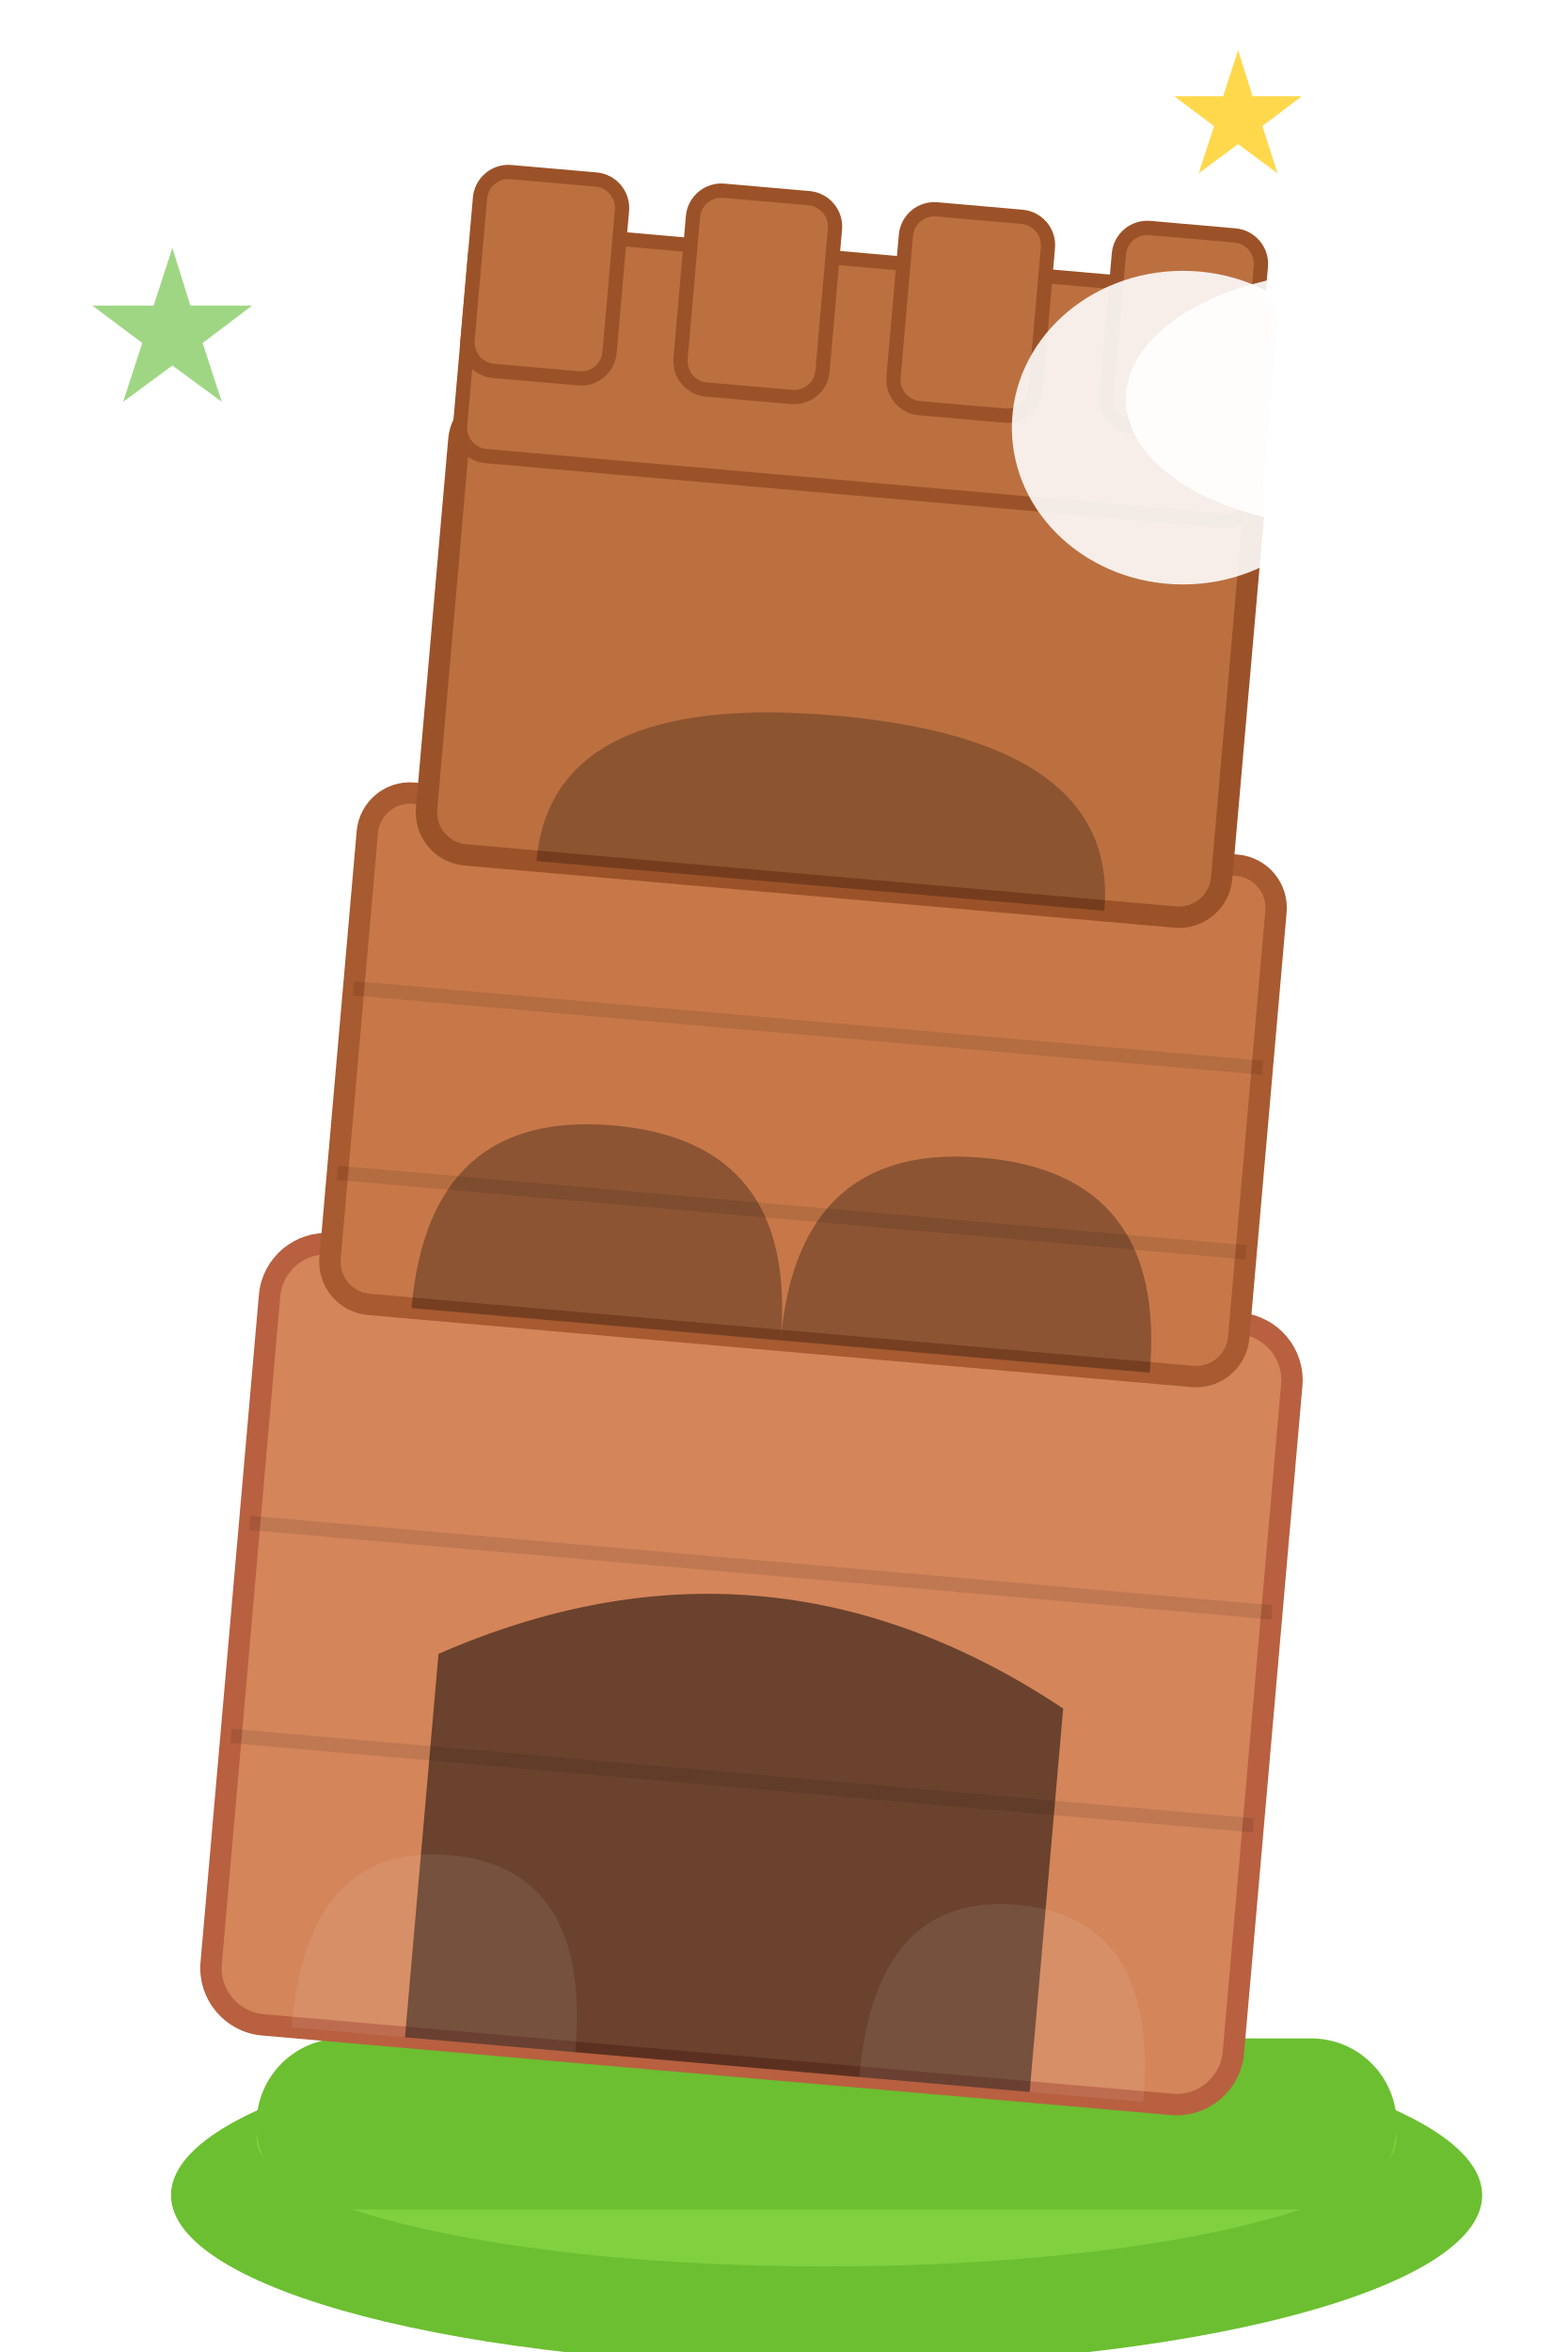
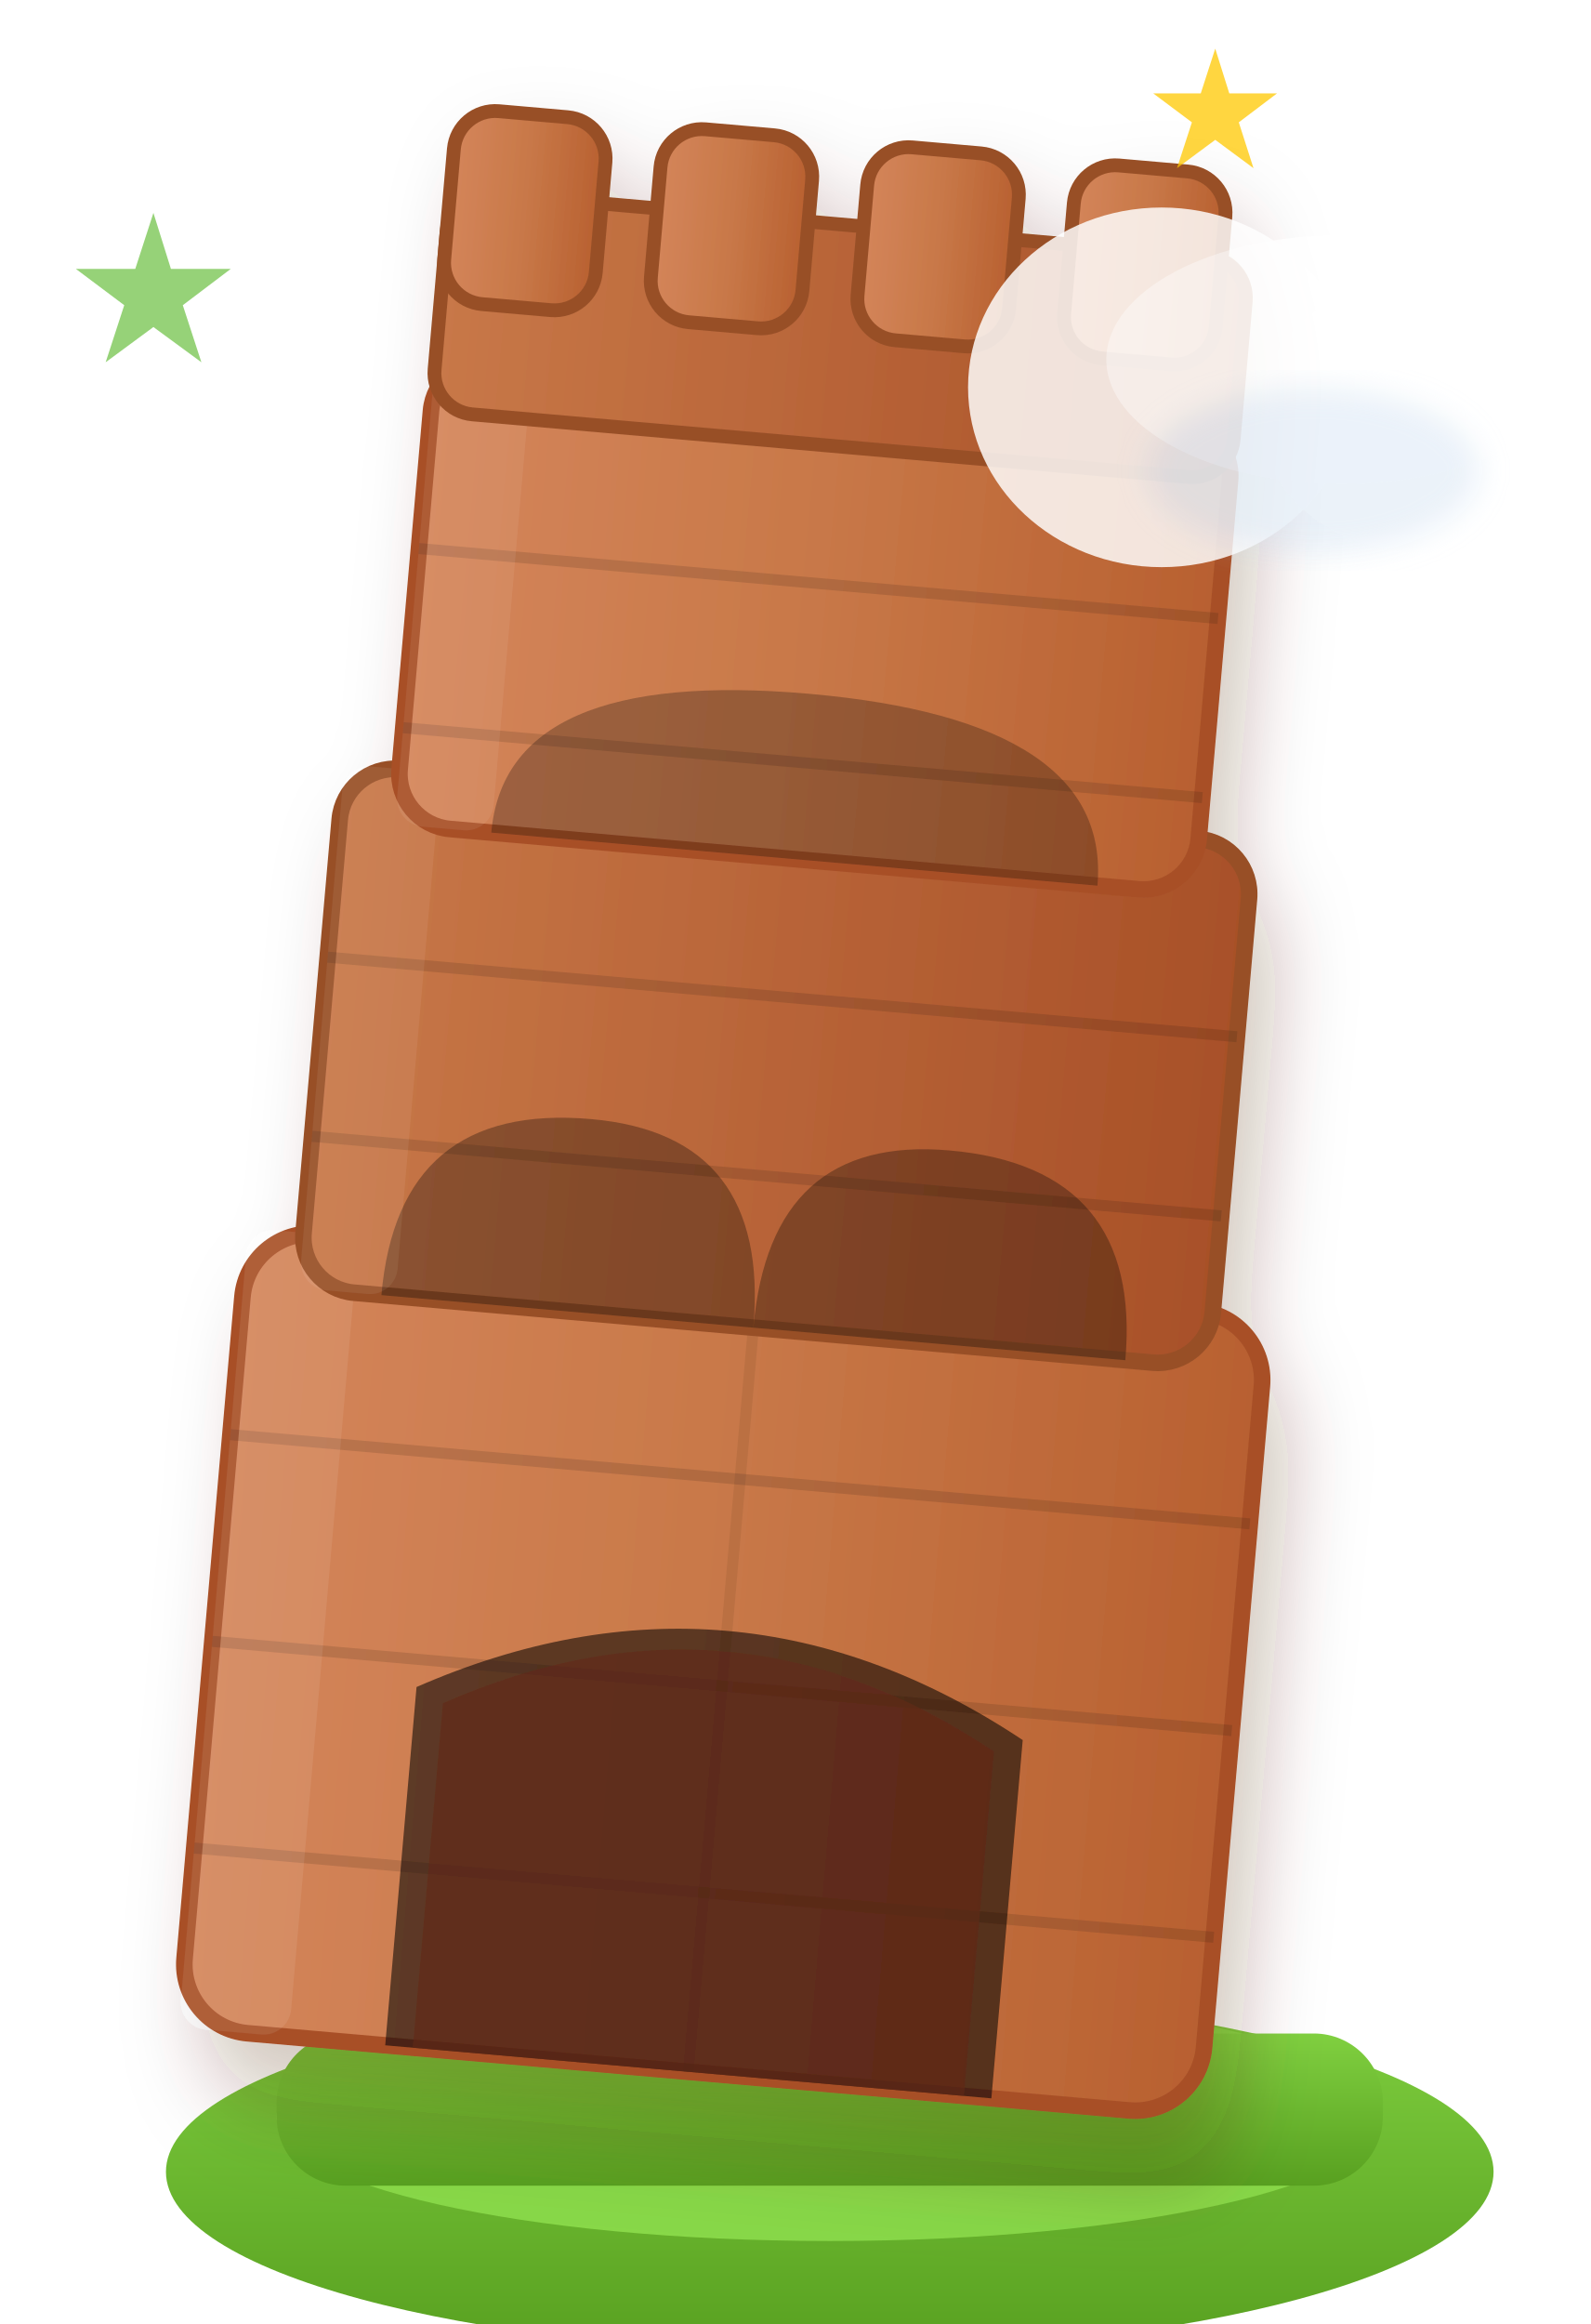
- <svg xmlns="http://www.w3.org/2000/svg" viewBox="0 0 110 165" width="110" height="165">
-   <ellipse cx="58" cy="154" rx="46" ry="12" fill="#6BBF30" />
-   <ellipse cx="58" cy="150" rx="40" ry="9" fill="#80D040" />
-   <rect x="18" y="143" width="80" height="12" rx="6" fill="#6BBF30" />
-   <g transform="rotate(5, 55, 80)">
-     <rect x="20" y="90" width="72" height="55" rx="4" fill="#D4855A" stroke="#B86040" stroke-width="1.5" />
-     <path d="M 34,145 L 34,118 Q 56,106 78,118 L 78,145 Z" fill="rgba(0,0,0,0.5)" />
-     <path d="M 26,145 Q 26,132 36,132 Q 46,132 46,145" fill="rgba(255,255,255,0.08)" />
-     <path d="M 66,145 Q 66,132 76,132 Q 86,132 86,145" fill="rgba(255,255,255,0.08)" />
-     <rect x="24" y="58" width="64" height="36" rx="3" fill="#C87848" stroke="#A85A30" stroke-width="1.5" />
-     <path d="M 30,94 Q 30,80 43,80 Q 56,80 56,94" fill="rgba(0,0,0,0.3)" />
-     <path d="M 56,94 Q 56,80 69,80 Q 82,80 82,94" fill="rgba(0,0,0,0.3)" />
-     <rect x="28" y="30" width="56" height="32" rx="3" fill="#BC7040" stroke="#9C5228" stroke-width="1.5" />
-     <path d="M 36,62 Q 36,50 56,50 Q 76,50 76,62" fill="rgba(0,0,0,0.25)" />
-     <rect x="28" y="18" width="56" height="16" rx="2" fill="#BC7040" stroke="#9C5228" stroke-width="1" />
-     <rect x="28" y="14" width="10" height="14" rx="2" fill="#BC7040" stroke="#9C5228" stroke-width="1" />
-     <rect x="43" y="14" width="10" height="14" rx="2" fill="#BC7040" stroke="#9C5228" stroke-width="1" />
-     <rect x="58" y="14" width="10" height="14" rx="2" fill="#BC7040" stroke="#9C5228" stroke-width="1" />
-     <rect x="73" y="14" width="10" height="14" rx="2" fill="#BC7040" stroke="#9C5228" stroke-width="1" />
-     <line x1="20" y1="110" x2="92" y2="110" stroke="rgba(0,0,0,0.1)" stroke-width="1" />
-     <line x1="20" y1="125" x2="92" y2="125" stroke="rgba(0,0,0,0.1)" stroke-width="1" />
-     <line x1="24" y1="72" x2="88" y2="72" stroke="rgba(0,0,0,0.1)" stroke-width="1" />
-     <line x1="24" y1="85" x2="88" y2="85" stroke="rgba(0,0,0,0.1)" stroke-width="1" />
+ <svg xmlns="http://www.w3.org/2000/svg" viewBox="0 0 115 168">
+   <defs>
+     <linearGradient id="tBrick" x1="0" y1="0" x2="1" y2="0">
+       <stop offset="0%" stop-color="#D4855A" />
+       <stop offset="50%" stop-color="#C87848" />
+       <stop offset="100%" stop-color="#B86030" />
+     </linearGradient>
+     <linearGradient id="tBrick2" x1="0" y1="0" x2="1" y2="0">
+       <stop offset="0%" stop-color="#C87848" />
+       <stop offset="100%" stop-color="#A85028" />
+     </linearGradient>
+     <linearGradient id="grassG" x1="0" y1="0" x2="0" y2="1">
+       <stop offset="0%" stop-color="#80D040" />
+       <stop offset="100%" stop-color="#58A020" />
+     </linearGradient>
+     <filter id="tShadow">
+       <feDropShadow dx="2" dy="4" stdDeviation="3" flood-color="rgba(80,30,0,0.25)" />
+     </filter>
+     <filter id="cldF">
+       <feGaussianBlur stdDeviation="1" />
+     </filter>
+   </defs>
+   <ellipse cx="60" cy="157" rx="48" ry="13" fill="url(#grassG)" />
+   <ellipse cx="60" cy="153" rx="40" ry="9" fill="#88D848" />
+   <rect x="20" y="147" width="80" height="11" rx="5" fill="url(#grassG)" />
+   <g transform="rotate(5,55,90)" filter="url(#tShadow)">
+     <rect x="18" y="92" width="74" height="58" rx="5" fill="url(#tBrick)" stroke="#A85028" stroke-width="1.2" />
+     <line x1="18" y1="107" x2="92" y2="107" stroke="rgba(0,0,0,0.12)" stroke-width="0.8" />
+     <line x1="18" y1="122" x2="92" y2="122" stroke="rgba(0,0,0,0.12)" stroke-width="0.8" />
+     <line x1="18" y1="137" x2="92" y2="137" stroke="rgba(0,0,0,0.12)" stroke-width="0.8" />
+     <line x1="55" y1="92" x2="55" y2="150" stroke="rgba(0,0,0,0.07)" stroke-width="0.8" />
+     <path d="M 33,150 L 33,124 Q 55,112 77,124 L 77,150 Z" fill="rgba(0,0,0,0.55)" />
+     <path d="M 35,150 L 35,125 Q 55,114 75,125 L 75,150 Z" fill="#622818" opacity="0.6" />
+     <rect x="18" y="92" width="8" height="58" rx="2" fill="rgba(255,255,255,0.08)" />
+     <rect x="22" y="58" width="66" height="38" rx="4" fill="url(#tBrick2)" stroke="#985028" stroke-width="1.2" />
+     <line x1="22" y1="72" x2="88" y2="72" stroke="rgba(0,0,0,0.12)" stroke-width="0.8" />
+     <line x1="22" y1="85" x2="88" y2="85" stroke="rgba(0,0,0,0.12)" stroke-width="0.8" />
+     <path d="M 28,96 Q 28,82 42,82 Q 55,82 55,96" fill="rgba(0,0,0,0.30)" />
+     <path d="M 55,96 Q 55,82 68,82 Q 82,82 82,96" fill="rgba(0,0,0,0.30)" />
+     <rect x="22" y="58" width="7" height="38" rx="2" fill="rgba(255,255,255,0.07)" />
+     <rect x="26" y="28" width="58" height="34" rx="4" fill="url(#tBrick)" stroke="#A85028" stroke-width="1.2" />
+     <line x1="26" y1="42" x2="84" y2="42" stroke="rgba(0,0,0,0.12)" stroke-width="0.8" />
+     <line x1="26" y1="55" x2="84" y2="55" stroke="rgba(0,0,0,0.12)" stroke-width="0.8" />
+     <path d="M 33,62 Q 33,50 55,50 Q 77,50 77,62" fill="rgba(0,0,0,0.25)" />
+     <rect x="26" y="28" width="7" height="34" rx="2" fill="rgba(255,255,255,0.07)" />
+     <rect x="26" y="16" width="58" height="16" rx="3" fill="url(#tBrick2)" stroke="#985028" stroke-width="1" />
+     <rect x="26" y="10" width="11" height="14" rx="3" fill="url(#tBrick)" stroke="#985028" stroke-width="1" />
+     <rect x="41" y="10" width="11" height="14" rx="3" fill="url(#tBrick)" stroke="#985028" stroke-width="1" />
+     <rect x="56" y="10" width="11" height="14" rx="3" fill="url(#tBrick)" stroke="#985028" stroke-width="1" />
+     <rect x="71" y="10" width="11" height="14" rx="3" fill="url(#tBrick)" stroke="#985028" stroke-width="1" />
  </g>
-   <ellipse cx="95" cy="28" rx="16" ry="9" fill="rgba(255,255,255,0.88)" />
-   <ellipse cx="83" cy="30" rx="12" ry="11" fill="rgba(255,255,255,0.88)" />
-   <ellipse cx="100" cy="32" rx="11" ry="9" fill="rgba(255,255,255,0.82)" />
-   <text x="6" y="28" font-size="15" fill="rgba(80,180,30,0.55)" font-family="serif">★</text>
-   <text x="82" y="12" font-size="12" fill="rgba(255,200,0,0.7)" font-family="serif">★</text>
+   <g opacity="0.90">
+     <ellipse cx="97" cy="26" rx="17" ry="9" fill="rgba(255,255,255,0.92)" />
+     <ellipse cx="84" cy="28" rx="14" ry="13" fill="rgba(255,255,255,0.92)" />
+     <ellipse cx="103" cy="30" rx="12" ry="10" fill="rgba(255,255,255,0.88)" />
+     <ellipse cx="95" cy="34" rx="12" ry="6" fill="rgba(200,220,240,0.4)" filter="url(#cldF)" />
+   </g>
+   <text x="5" y="26" font-size="15" fill="rgba(80,180,30,0.60)" font-family="serif">★</text>
+   <text x="83" y="12" font-size="12" fill="rgba(255,200,0,0.75)" font-family="serif">★</text>
</svg>
